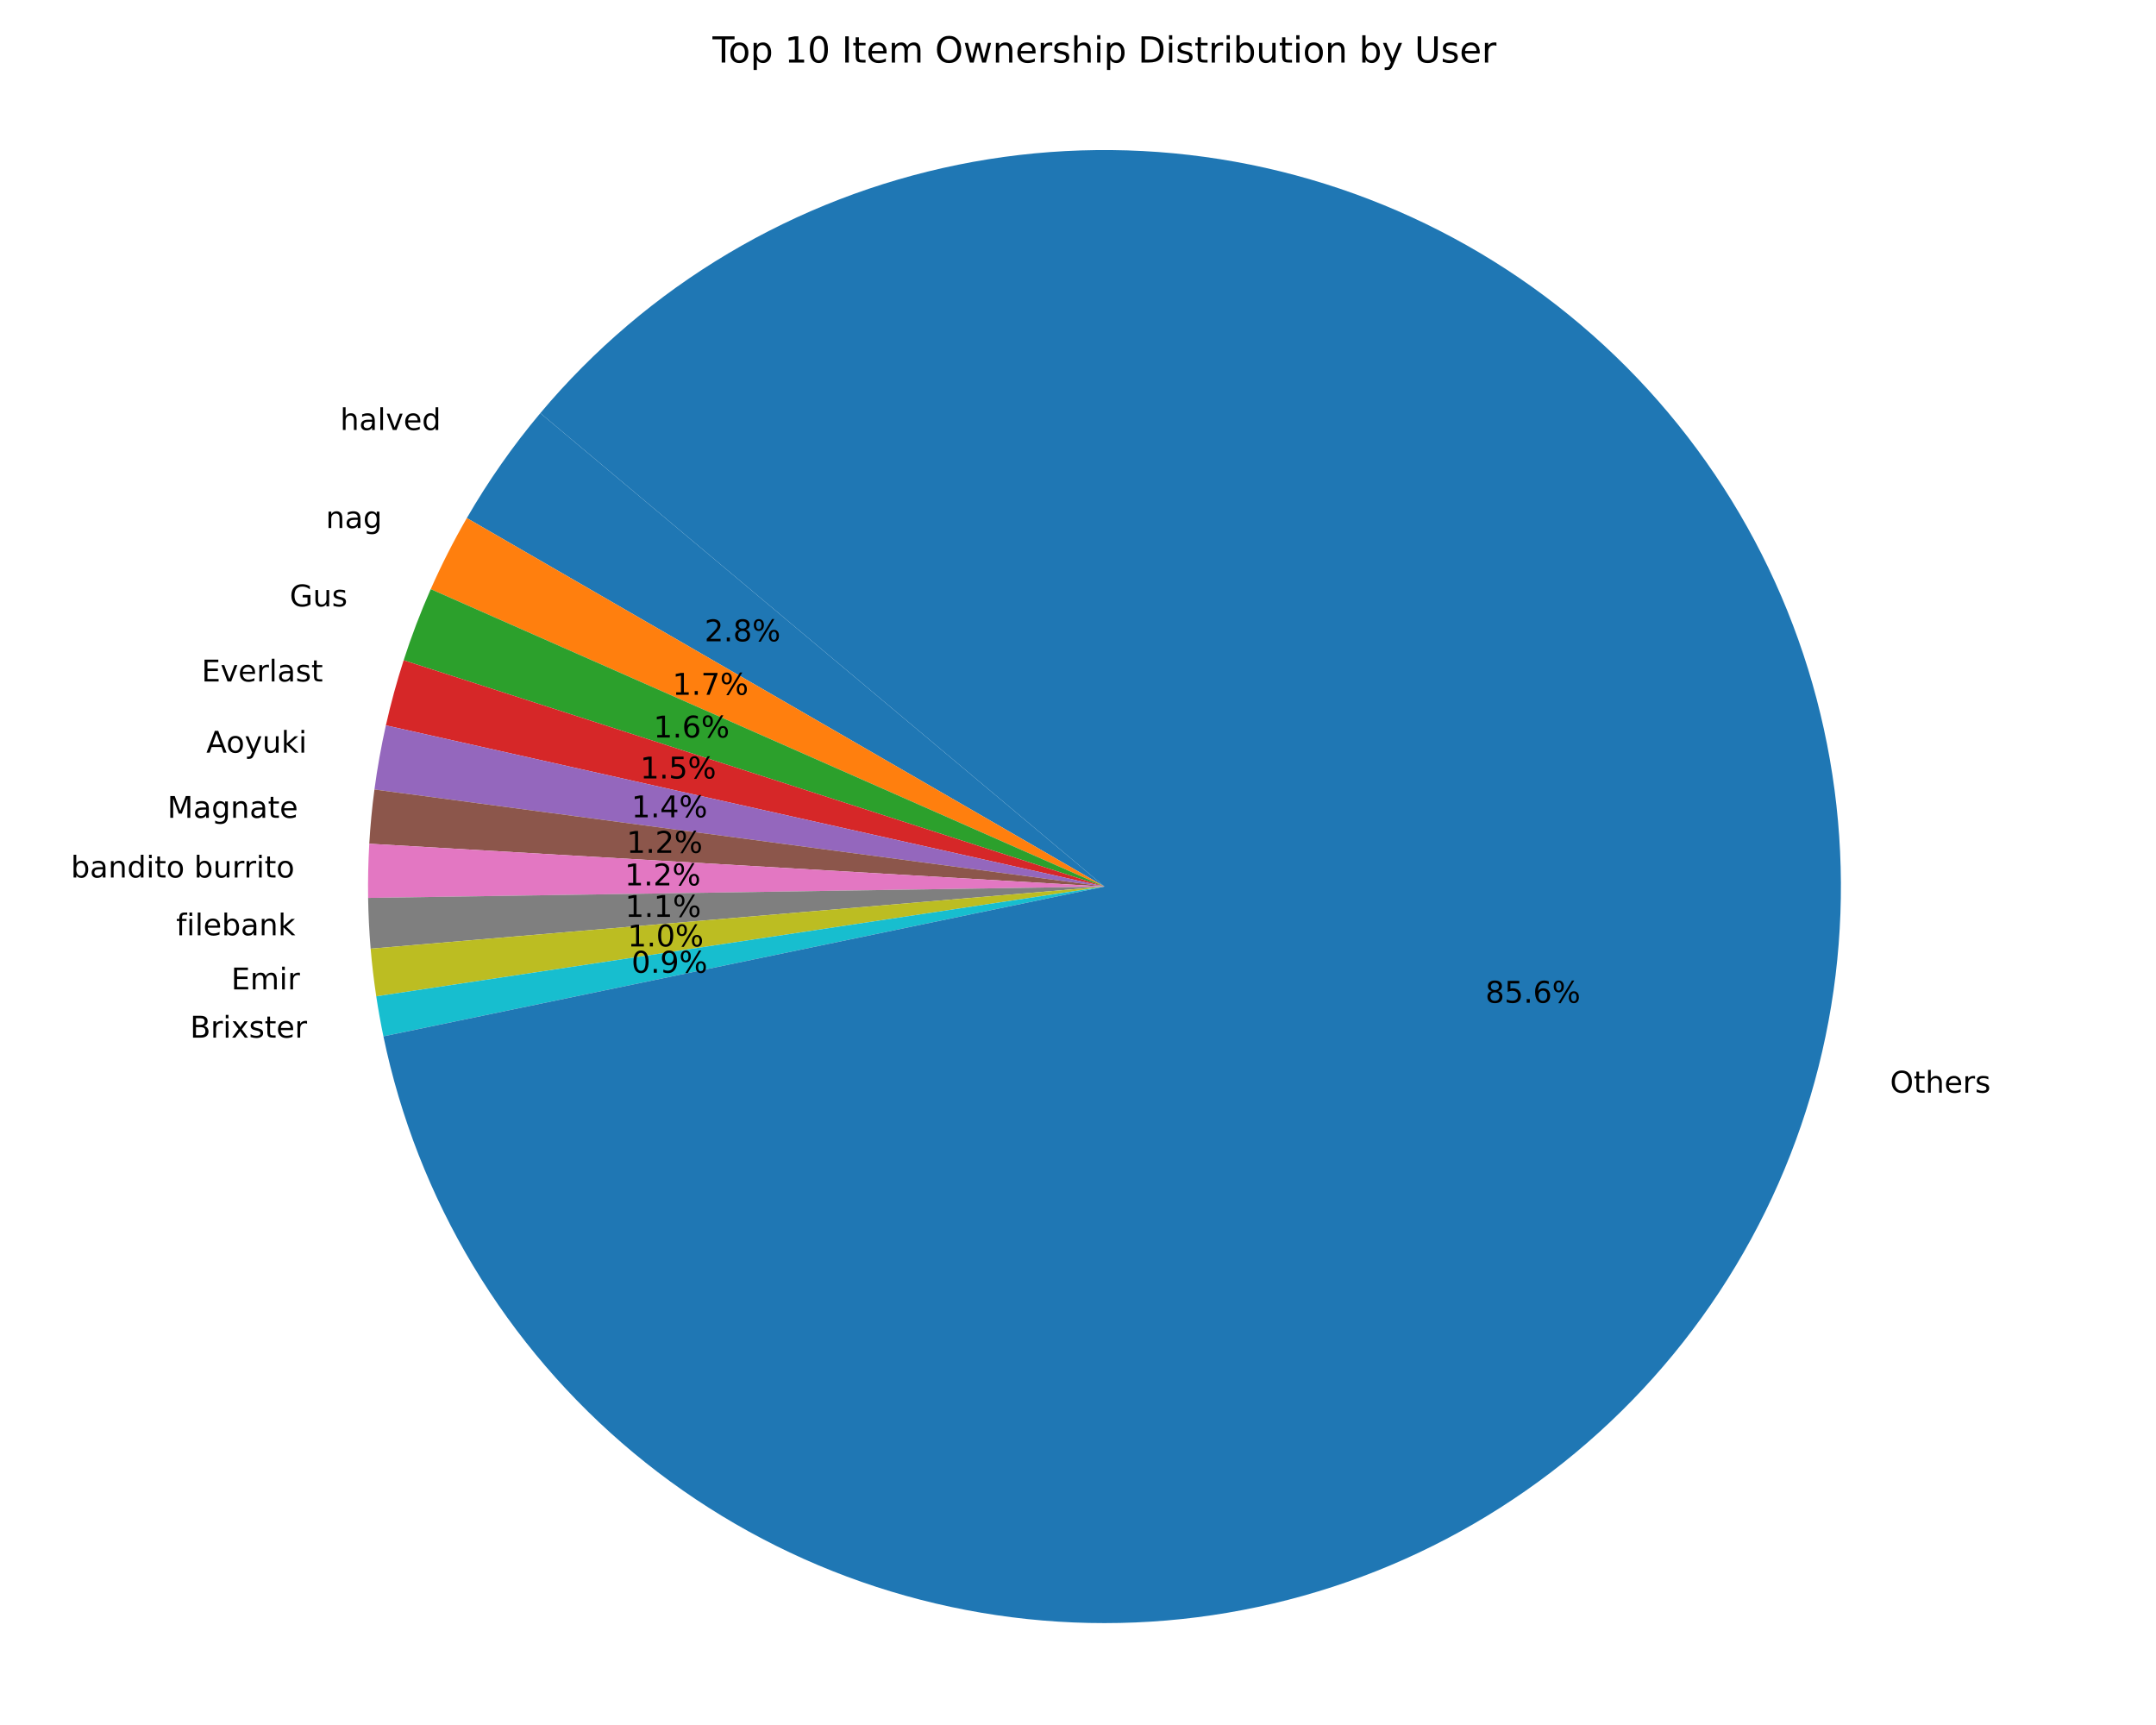
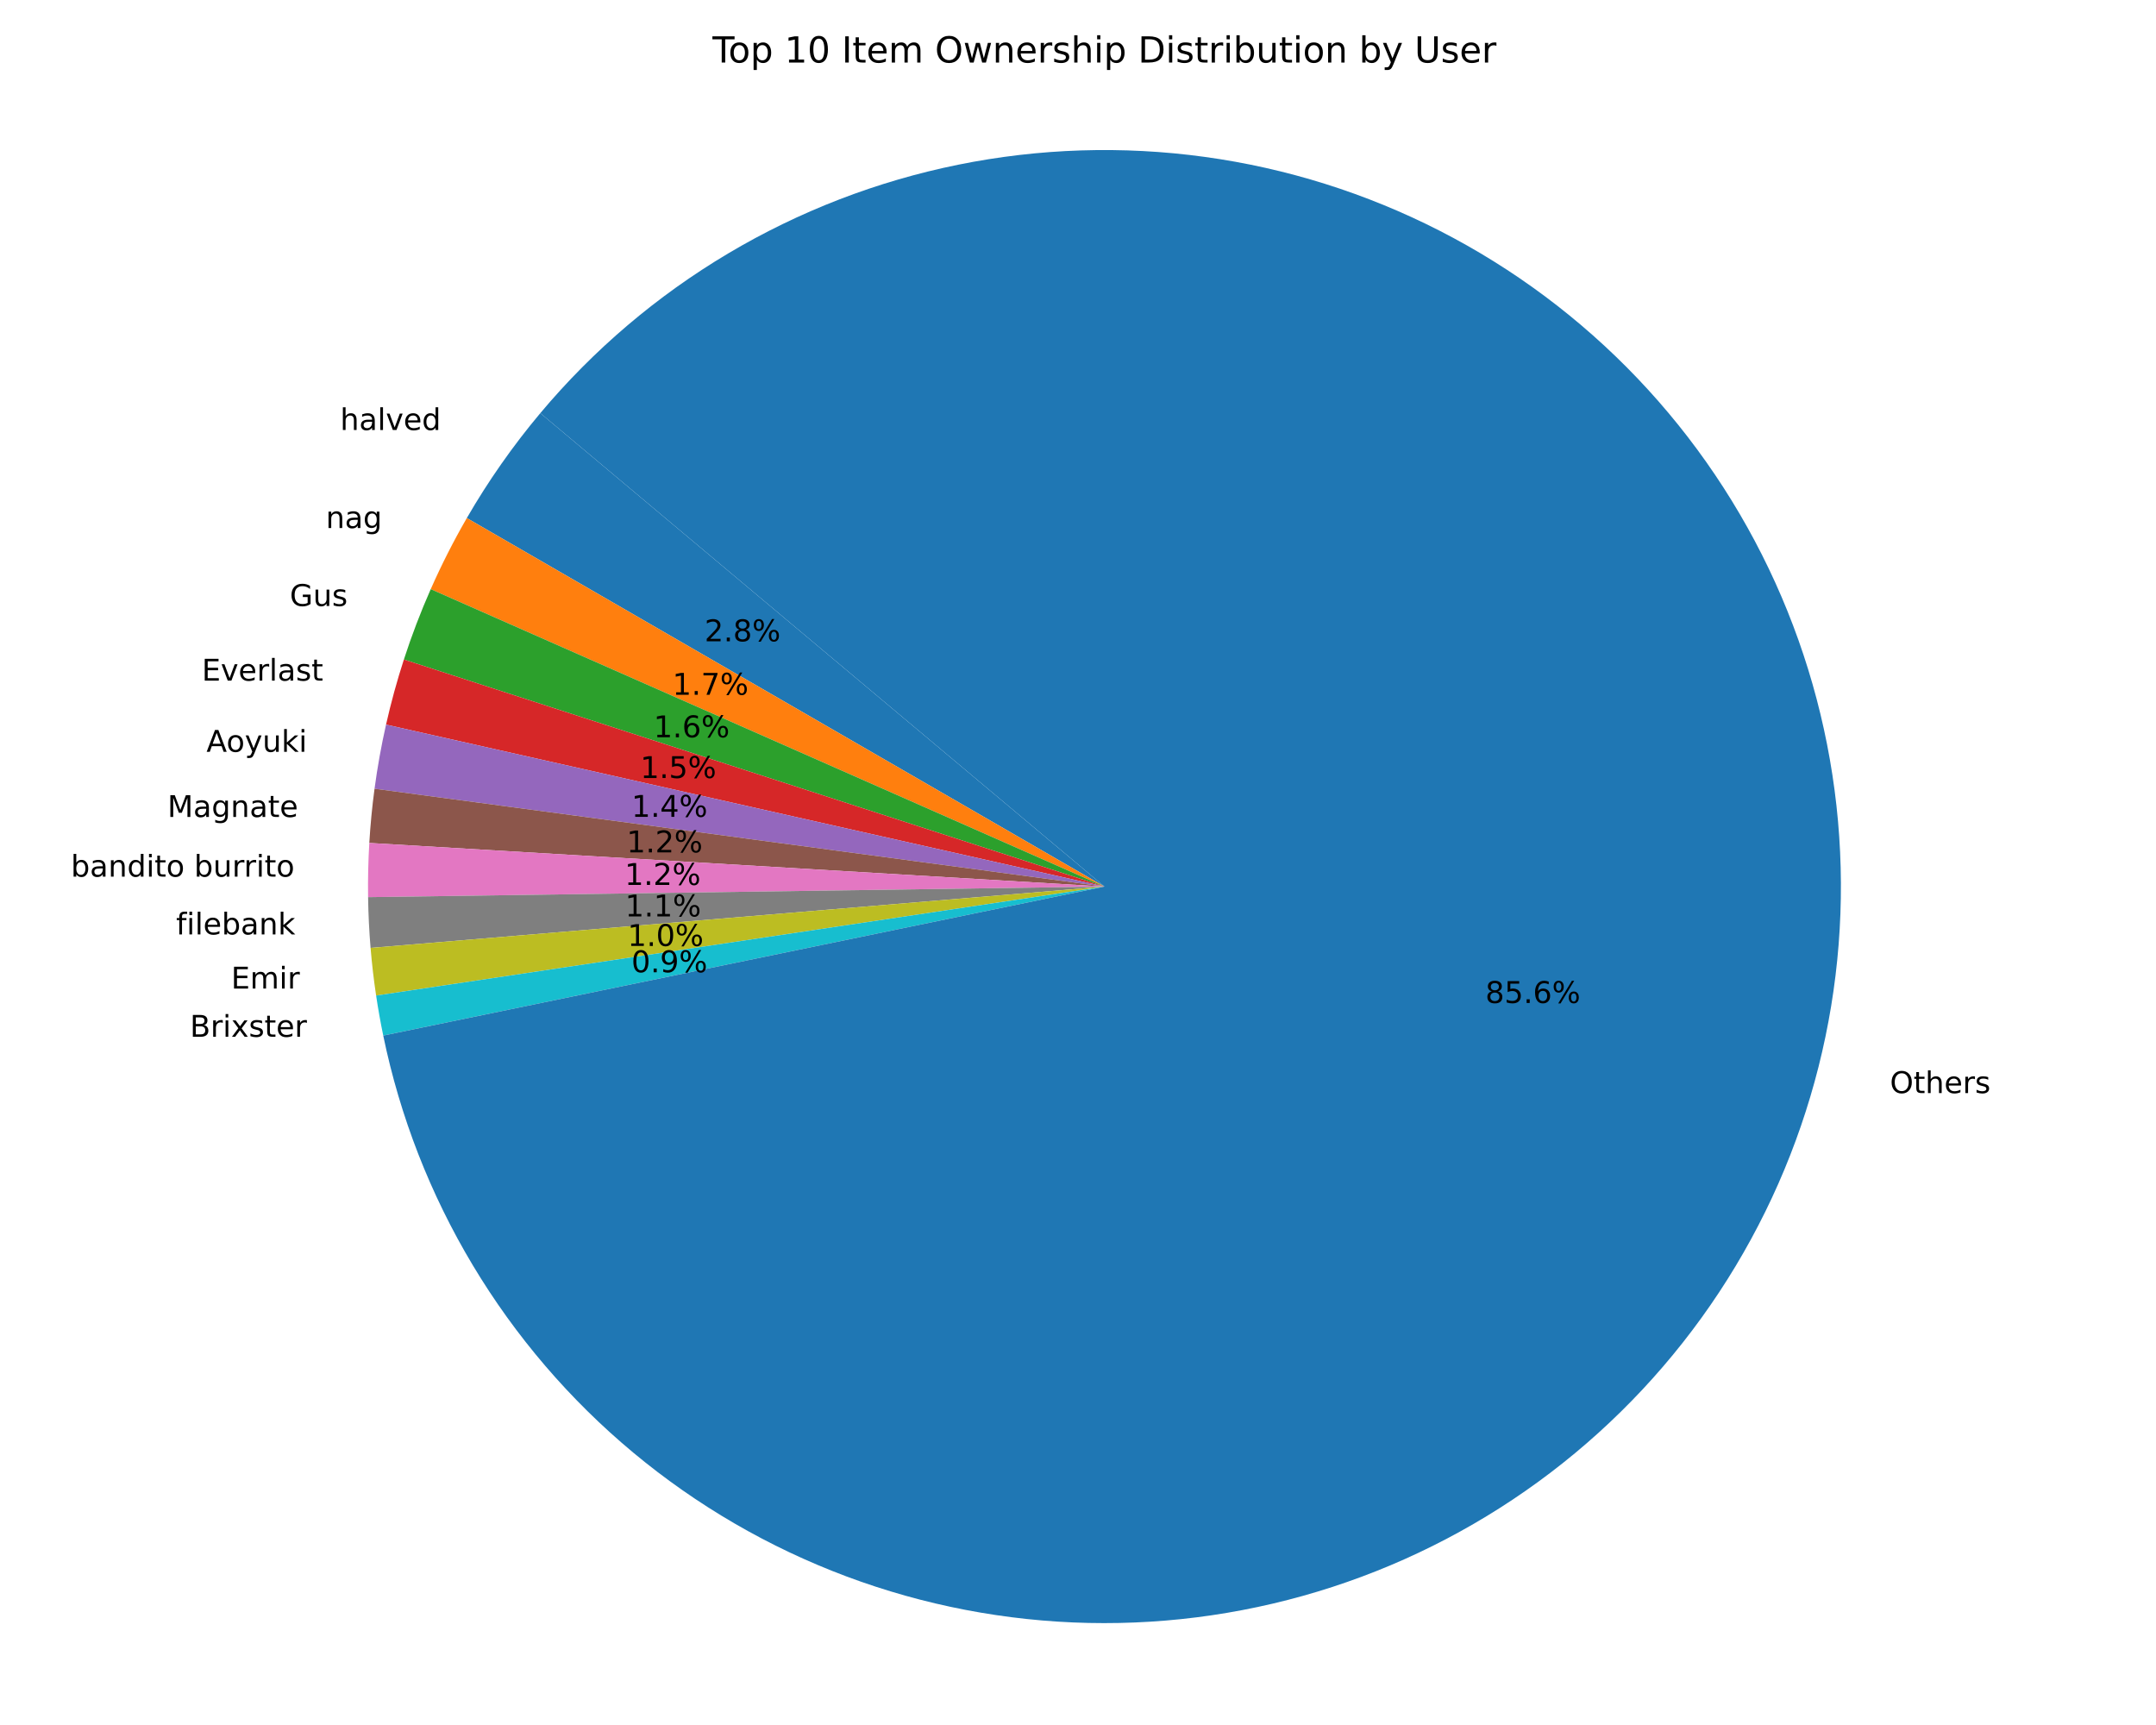
<svg xmlns="http://www.w3.org/2000/svg" xmlns:xlink="http://www.w3.org/1999/xlink" width="720pt" height="576pt" viewBox="0 0 720 576" version="1.1">
  <defs>
    <style type="text/css">*{stroke-linejoin: round; stroke-linecap: butt}</style>
  </defs>
  <g id="figure_1">
    <g id="patch_1">
      <path d="M 0 576  L 720 576  L 720 0  L 0 0  z " style="fill: #ffffff" />
    </g>
    <g id="axes_1">
      <g id="patch_2">
-         <path d="M 180.44 137.954  C 175.851 143.423 171.503 149.089 167.407 154.936  C 163.311 160.783 159.472 166.806 155.9 172.987  L 368.84 296.04  z " style="fill: #1f77b4" />
+         <path d="M 180.436 137.953  C 175.847 143.422 171.499 149.088 167.403 154.935  C 163.307 160.782 159.467 166.805 155.895 172.986  L 368.837 296.04  z " style="fill: #1f77b4" />
      </g>
      <g id="patch_3">
-         <path d="M 155.9 172.987  C 153.678 176.831 151.561 180.735 149.551 184.693  C 147.541 188.652 145.639 192.664 143.846 196.726  L 368.84 296.04  z " style="fill: #ff7f0e" />
+         <path d="M 155.895 172.986  C 153.674 176.83 151.557 180.734 149.547 184.693  C 147.537 188.651 145.635 192.664 143.842 196.725  L 368.837 296.04  z " style="fill: #ff7f0e" />
      </g>
      <g id="patch_4">
-         <path d="M 143.846 196.726  C 142.135 200.602 140.525 204.521 139.016 208.48  C 137.508 212.439 136.102 216.436 134.801 220.468  L 368.84 296.04  z " style="fill: #2ca02c" />
+         <path d="M 143.842 196.725  C 142.148 200.561 140.554 204.44 139.059 208.357  C 137.564 212.275 136.169 216.23 134.877 220.219  L 368.837 296.04  z " style="fill: #2ca02c" />
      </g>
      <g id="patch_5">
-         <path d="M 134.801 220.468  C 133.646 224.044 132.573 227.646 131.584 231.271  C 130.594 234.896 129.688 238.543 128.865 242.21  L 368.84 296.04  z " style="fill: #d62728" />
+         <path d="M 134.877 220.219  C 133.718 223.794 132.642 227.394 131.648 231.018  C 130.655 234.642 129.744 238.289 128.918 241.955  L 368.837 296.04  z " style="fill: #d62728" />
      </g>
      <g id="patch_6">
-         <path d="M 128.865 242.21  C 128.071 245.749 127.356 249.305 126.719 252.876  C 126.083 256.447 125.525 260.031 125.047 263.627  L 368.84 296.04  z " style="fill: #9467bd" />
+         <path d="M 128.918 241.955  C 128.12 245.493 127.401 249.049 126.761 252.619  C 126.12 256.189 125.559 259.773 125.077 263.368  L 368.837 296.04  z " style="fill: #9467bd" />
      </g>
      <g id="patch_7">
-         <path d="M 125.047 263.627  C 124.647 266.633 124.303 269.646 124.015 272.664  C 123.727 275.683 123.495 278.706 123.318 281.734  L 368.84 296.04  z " style="fill: #8c564b" />
+         <path d="M 125.077 263.368  C 124.674 266.373 124.327 269.386 124.036 272.404  C 123.744 275.422 123.509 278.446 123.329 281.473  L 368.837 296.04  z " style="fill: #8c564b" />
      </g>
      <g id="patch_8">
-         <path d="M 123.318 281.734  C 123.143 284.746 123.023 287.762 122.958 290.779  C 122.894 293.796 122.885 296.814 122.931 299.831  L 368.84 296.04  z " style="fill: #e377c2" />
+         <path d="M 123.329 281.473  C 123.15 284.485 123.027 287.501 122.959 290.518  C 122.892 293.535 122.879 296.553 122.923 299.57  L 368.837 296.04  z " style="fill: #e377c2" />
      </g>
      <g id="patch_9">
-         <path d="M 122.931 299.831  C 122.975 302.66 123.067 305.488 123.208 308.313  C 123.349 311.139 123.539 313.962 123.778 316.781  L 368.84 296.04  z " style="fill: #7f7f7f" />
+         <path d="M 122.923 299.57  C 122.963 302.399 123.053 305.227 123.191 308.053  C 123.329 310.878 123.516 313.702 123.752 316.521  L 368.837 296.04  z " style="fill: #7f7f7f" />
      </g>
      <g id="patch_10">
-         <path d="M 123.778 316.781  C 124.003 319.441 124.272 322.097 124.583 324.748  C 124.895 327.4 125.249 330.046 125.647 332.685  L 368.84 296.04  z " style="fill: #bcbd22" />
+         <path d="M 123.752 316.521  C 123.974 319.181 124.24 321.838 124.548 324.489  C 124.857 327.141 125.209 329.787 125.604 332.427  L 368.837 296.04  z " style="fill: #bcbd22" />
      </g>
      <g id="patch_11">
-         <path d="M 125.647 332.685  C 125.984 334.923 126.353 337.157 126.752 339.385  C 127.15 341.612 127.58 343.835 128.04 346.051  L 368.84 296.04  z " style="fill: #17becf" />
+         <path d="M 125.604 332.427  C 125.939 334.666 126.305 336.9 126.701 339.128  C 127.098 341.356 127.525 343.579 127.983 345.795  L 368.837 296.04  z " style="fill: #17becf" />
      </g>
      <g id="patch_12">
-         <path d="M 128.04 346.051  C 133.659 373.105 143.797 399.02 158.029 422.705  C 172.26 446.39 190.381 467.509 211.631 485.172  C 232.88 502.834 256.955 516.79 282.842 526.452  C 308.73 536.114 336.061 541.345 363.687 541.924  C 391.313 542.503 418.839 538.422 445.109 529.853  C 471.378 521.284 496.017 508.348 517.988 491.591  C 539.958 474.834 558.949 454.493 574.159 431.425  C 589.37 408.357 600.585 382.889 607.333 356.094  C 614.08 329.299 616.263 301.557 613.791 274.036  C 611.319 246.515 604.226 219.607 592.812 194.443  C 581.397 169.279 565.823 146.218 546.744 126.23  C 527.666 106.242 505.354 89.611 480.749 77.038  C 456.143 64.465 429.594 56.128 402.218 52.378  C 374.842 48.628 347.028 49.518 319.948 55.011  C 292.868 60.504 266.906 70.522 243.155 84.643  C 219.404 98.764 198.202 116.787 180.44 137.954  L 368.84 296.04  z " style="fill: #1f77b4" />
+         <path d="M 127.983 345.795  C 133.574 372.861 143.688 398.792 157.898 422.496  C 172.109 446.201 190.214 467.341 211.451 485.027  C 232.689 502.713 256.756 516.694 282.641 526.38  C 308.525 536.066 335.858 541.321 363.489 541.922  C 391.12 542.523 418.655 538.462 444.936 529.91  C 471.217 521.358 495.87 508.438 517.856 491.692  C 539.843 474.946 558.85 454.613 574.078 431.549  C 589.305 408.485 600.537 383.019 607.3 356.221  C 614.063 329.424 616.261 301.677 613.801 274.15  C 611.341 246.622 604.258 219.705 592.851 194.531  C 581.444 169.358 565.875 146.286 546.799 126.288  C 527.723 106.289 505.412 89.649 480.805 77.066  C 456.198 64.484 429.645 56.139 402.264 52.382  C 374.883 48.626 347.064 49.512 319.977 55.003  C 292.891 60.493 266.922 70.51 243.165 84.633  C 219.409 98.755 198.201 116.781 180.436 137.953  L 368.837 296.04  z " style="fill: #1f77b4" />
      </g>
      <g id="matplotlib.axis_1" />
      <g id="matplotlib.axis_2" />
      <g id="text_1">
-         <g transform="translate(113.5995 143.5853) scale(0.1 -0.1)">
+         <g transform="translate(113.5953 143.5841) scale(0.1 -0.1)">
          <defs>
            <path id="DejaVuSans-68" d="M 3513 2113  L 3513 0  L 2938 0  L 2938 2094  Q 2938 2591 2744 2837  Q 2550 3084 2163 3084  Q 1697 3084 1428 2787  Q 1159 2491 1159 1978  L 1159 0  L 581 0  L 581 4863  L 1159 4863  L 1159 2956  Q 1366 3272 1645 3428  Q 1925 3584 2291 3584  Q 2894 3584 3203 3211  Q 3513 2838 3513 2113  z " transform="scale(0.015625)" />
            <path id="DejaVuSans-61" d="M 2194 1759  Q 1497 1759 1228 1600  Q 959 1441 959 1056  Q 959 750 1161 570  Q 1363 391 1709 391  Q 2188 391 2477 730  Q 2766 1069 2766 1631  L 2766 1759  L 2194 1759  z M 3341 1997  L 3341 0  L 2766 0  L 2766 531  Q 2569 213 2275 61  Q 1981 -91 1556 -91  Q 1019 -91 701 211  Q 384 513 384 1019  Q 384 1609 779 1909  Q 1175 2209 1959 2209  L 2766 2209  L 2766 2266  Q 2766 2663 2505 2880  Q 2244 3097 1772 3097  Q 1472 3097 1187 3025  Q 903 2953 641 2809  L 641 3341  Q 956 3463 1253 3523  Q 1550 3584 1831 3584  Q 2591 3584 2966 3190  Q 3341 2797 3341 1997  z " transform="scale(0.015625)" />
            <path id="DejaVuSans-6c" d="M 603 4863  L 1178 4863  L 1178 0  L 603 0  L 603 4863  z " transform="scale(0.015625)" />
            <path id="DejaVuSans-76" d="M 191 3500  L 800 3500  L 1894 563  L 2988 3500  L 3597 3500  L 2284 0  L 1503 0  L 191 3500  z " transform="scale(0.015625)" />
            <path id="DejaVuSans-65" d="M 3597 1894  L 3597 1613  L 953 1613  Q 991 1019 1311 708  Q 1631 397 2203 397  Q 2534 397 2845 478  Q 3156 559 3463 722  L 3463 178  Q 3153 47 2828 -22  Q 2503 -91 2169 -91  Q 1331 -91 842 396  Q 353 884 353 1716  Q 353 2575 817 3079  Q 1281 3584 2069 3584  Q 2775 3584 3186 3129  Q 3597 2675 3597 1894  z M 3022 2063  Q 3016 2534 2758 2815  Q 2500 3097 2075 3097  Q 1594 3097 1305 2825  Q 1016 2553 972 2059  L 3022 2063  z " transform="scale(0.015625)" />
            <path id="DejaVuSans-64" d="M 2906 2969  L 2906 4863  L 3481 4863  L 3481 0  L 2906 0  L 2906 525  Q 2725 213 2448 61  Q 2172 -91 1784 -91  Q 1150 -91 751 415  Q 353 922 353 1747  Q 353 2572 751 3078  Q 1150 3584 1784 3584  Q 2172 3584 2448 3432  Q 2725 3281 2906 2969  z M 947 1747  Q 947 1113 1208 752  Q 1469 391 1925 391  Q 2381 391 2643 752  Q 2906 1113 2906 1747  Q 2906 2381 2643 2742  Q 2381 3103 1925 3103  Q 1469 3103 1208 2742  Q 947 2381 947 1747  z " transform="scale(0.015625)" />
          </defs>
          <use xlink:href="#DejaVuSans-68" />
          <use xlink:href="#DejaVuSans-61" transform="translate(63.37891 0)" />
          <use xlink:href="#DejaVuSans-6c" transform="translate(124.6582 0)" />
          <use xlink:href="#DejaVuSans-76" transform="translate(152.4414 0)" />
          <use xlink:href="#DejaVuSans-65" transform="translate(211.6211 0)" />
          <use xlink:href="#DejaVuSans-64" transform="translate(273.1445 0)" />
        </g>
      </g>
      <g id="text_2">
-         <g transform="translate(235.2776 214.1371) scale(0.1 -0.1)">
+         <g transform="translate(235.2741 214.1365) scale(0.1 -0.1)">
          <defs>
            <path id="DejaVuSans-32" d="M 1228 531  L 3431 531  L 3431 0  L 469 0  L 469 531  Q 828 903 1448 1529  Q 2069 2156 2228 2338  Q 2531 2678 2651 2914  Q 2772 3150 2772 3378  Q 2772 3750 2511 3984  Q 2250 4219 1831 4219  Q 1534 4219 1204 4116  Q 875 4013 500 3803  L 500 4441  Q 881 4594 1212 4672  Q 1544 4750 1819 4750  Q 2544 4750 2975 4387  Q 3406 4025 3406 3419  Q 3406 3131 3298 2873  Q 3191 2616 2906 2266  Q 2828 2175 2409 1742  Q 1991 1309 1228 531  z " transform="scale(0.015625)" />
            <path id="DejaVuSans-2e" d="M 684 794  L 1344 794  L 1344 0  L 684 0  L 684 794  z " transform="scale(0.015625)" />
            <path id="DejaVuSans-38" d="M 2034 2216  Q 1584 2216 1326 1975  Q 1069 1734 1069 1313  Q 1069 891 1326 650  Q 1584 409 2034 409  Q 2484 409 2743 651  Q 3003 894 3003 1313  Q 3003 1734 2745 1975  Q 2488 2216 2034 2216  z M 1403 2484  Q 997 2584 770 2862  Q 544 3141 544 3541  Q 544 4100 942 4425  Q 1341 4750 2034 4750  Q 2731 4750 3128 4425  Q 3525 4100 3525 3541  Q 3525 3141 3298 2862  Q 3072 2584 2669 2484  Q 3125 2378 3379 2068  Q 3634 1759 3634 1313  Q 3634 634 3220 271  Q 2806 -91 2034 -91  Q 1263 -91 848 271  Q 434 634 434 1313  Q 434 1759 690 2068  Q 947 2378 1403 2484  z M 1172 3481  Q 1172 3119 1398 2916  Q 1625 2713 2034 2713  Q 2441 2713 2670 2916  Q 2900 3119 2900 3481  Q 2900 3844 2670 4047  Q 2441 4250 2034 4250  Q 1625 4250 1398 4047  Q 1172 3844 1172 3481  z " transform="scale(0.015625)" />
            <path id="DejaVuSans-25" d="M 4653 2053  Q 4381 2053 4226 1822  Q 4072 1591 4072 1178  Q 4072 772 4226 539  Q 4381 306 4653 306  Q 4919 306 5073 539  Q 5228 772 5228 1178  Q 5228 1588 5073 1820  Q 4919 2053 4653 2053  z M 4653 2450  Q 5147 2450 5437 2106  Q 5728 1763 5728 1178  Q 5728 594 5436 251  Q 5144 -91 4653 -91  Q 4153 -91 3862 251  Q 3572 594 3572 1178  Q 3572 1766 3864 2108  Q 4156 2450 4653 2450  z M 1428 4353  Q 1159 4353 1004 4120  Q 850 3888 850 3481  Q 850 3069 1003 2837  Q 1156 2606 1428 2606  Q 1700 2606 1854 2837  Q 2009 3069 2009 3481  Q 2009 3884 1853 4118  Q 1697 4353 1428 4353  z M 4250 4750  L 4750 4750  L 1831 -91  L 1331 -91  L 4250 4750  z M 1428 4750  Q 1922 4750 2215 4408  Q 2509 4066 2509 3481  Q 2509 2891 2217 2550  Q 1925 2209 1428 2209  Q 931 2209 642 2551  Q 353 2894 353 3481  Q 353 4063 643 4406  Q 934 4750 1428 4750  z " transform="scale(0.015625)" />
          </defs>
          <use xlink:href="#DejaVuSans-32" />
          <use xlink:href="#DejaVuSans-2e" transform="translate(63.62305 0)" />
          <use xlink:href="#DejaVuSans-38" transform="translate(95.41016 0)" />
          <use xlink:href="#DejaVuSans-25" transform="translate(159.0332 0)" />
        </g>
      </g>
      <g id="text_3">
-         <g transform="translate(108.8084 176.3182) scale(0.1 -0.1)">
+         <g transform="translate(108.804 176.3173) scale(0.1 -0.1)">
          <defs>
            <path id="DejaVuSans-6e" d="M 3513 2113  L 3513 0  L 2938 0  L 2938 2094  Q 2938 2591 2744 2837  Q 2550 3084 2163 3084  Q 1697 3084 1428 2787  Q 1159 2491 1159 1978  L 1159 0  L 581 0  L 581 3500  L 1159 3500  L 1159 2956  Q 1366 3272 1645 3428  Q 1925 3584 2291 3584  Q 2894 3584 3203 3211  Q 3513 2838 3513 2113  z " transform="scale(0.015625)" />
            <path id="DejaVuSans-67" d="M 2906 1791  Q 2906 2416 2648 2759  Q 2391 3103 1925 3103  Q 1463 3103 1205 2759  Q 947 2416 947 1791  Q 947 1169 1205 825  Q 1463 481 1925 481  Q 2391 481 2648 825  Q 2906 1169 2906 1791  z M 3481 434  Q 3481 -459 3084 -895  Q 2688 -1331 1869 -1331  Q 1566 -1331 1297 -1286  Q 1028 -1241 775 -1147  L 775 -588  Q 1028 -725 1275 -790  Q 1522 -856 1778 -856  Q 2344 -856 2625 -561  Q 2906 -266 2906 331  L 2906 616  Q 2728 306 2450 153  Q 2172 0 1784 0  Q 1141 0 747 490  Q 353 981 353 1791  Q 353 2603 747 3093  Q 1141 3584 1784 3584  Q 2172 3584 2450 3431  Q 2728 3278 2906 2969  L 2906 3500  L 3481 3500  L 3481 434  z " transform="scale(0.015625)" />
          </defs>
          <use xlink:href="#DejaVuSans-6e" />
          <use xlink:href="#DejaVuSans-61" transform="translate(63.37891 0)" />
          <use xlink:href="#DejaVuSans-67" transform="translate(124.6582 0)" />
        </g>
      </g>
      <g id="text_4">
-         <g transform="translate(224.5643 231.9914) scale(0.1 -0.1)">
+         <g transform="translate(224.5607 231.9909) scale(0.1 -0.1)">
          <defs>
            <path id="DejaVuSans-31" d="M 794 531  L 1825 531  L 1825 4091  L 703 3866  L 703 4441  L 1819 4666  L 2450 4666  L 2450 531  L 3481 531  L 3481 0  L 794 0  L 794 531  z " transform="scale(0.015625)" />
            <path id="DejaVuSans-37" d="M 525 4666  L 3525 4666  L 3525 4397  L 1831 0  L 1172 0  L 2766 4134  L 525 4134  L 525 4666  z " transform="scale(0.015625)" />
          </defs>
          <use xlink:href="#DejaVuSans-31" />
          <use xlink:href="#DejaVuSans-2e" transform="translate(63.62305 0)" />
          <use xlink:href="#DejaVuSans-37" transform="translate(95.41016 0)" />
          <use xlink:href="#DejaVuSans-25" transform="translate(159.0332 0)" />
        </g>
      </g>
      <g id="text_5">
-         <g transform="translate(96.73884 202.4835) scale(0.1 -0.1)">
+         <g transform="translate(96.78552 202.3486) scale(0.1 -0.1)">
          <defs>
            <path id="DejaVuSans-47" d="M 3809 666  L 3809 1919  L 2778 1919  L 2778 2438  L 4434 2438  L 4434 434  Q 4069 175 3628 42  Q 3188 -91 2688 -91  Q 1594 -91 976 548  Q 359 1188 359 2328  Q 359 3472 976 4111  Q 1594 4750 2688 4750  Q 3144 4750 3555 4637  Q 3966 4525 4313 4306  L 4313 3634  Q 3963 3931 3569 4081  Q 3175 4231 2741 4231  Q 1884 4231 1454 3753  Q 1025 3275 1025 2328  Q 1025 1384 1454 906  Q 1884 428 2741 428  Q 3075 428 3337 486  Q 3600 544 3809 666  z " transform="scale(0.015625)" />
            <path id="DejaVuSans-75" d="M 544 1381  L 544 3500  L 1119 3500  L 1119 1403  Q 1119 906 1312 657  Q 1506 409 1894 409  Q 2359 409 2629 706  Q 2900 1003 2900 1516  L 2900 3500  L 3475 3500  L 3475 0  L 2900 0  L 2900 538  Q 2691 219 2414 64  Q 2138 -91 1772 -91  Q 1169 -91 856 284  Q 544 659 544 1381  z M 1991 3584  L 1991 3584  z " transform="scale(0.015625)" />
            <path id="DejaVuSans-73" d="M 2834 3397  L 2834 2853  Q 2591 2978 2328 3040  Q 2066 3103 1784 3103  Q 1356 3103 1142 2972  Q 928 2841 928 2578  Q 928 2378 1081 2264  Q 1234 2150 1697 2047  L 1894 2003  Q 2506 1872 2764 1633  Q 3022 1394 3022 966  Q 3022 478 2636 193  Q 2250 -91 1575 -91  Q 1294 -91 989 -36  Q 684 19 347 128  L 347 722  Q 666 556 975 473  Q 1284 391 1588 391  Q 1994 391 2212 530  Q 2431 669 2431 922  Q 2431 1156 2273 1281  Q 2116 1406 1581 1522  L 1381 1569  Q 847 1681 609 1914  Q 372 2147 372 2553  Q 372 3047 722 3315  Q 1072 3584 1716 3584  Q 2034 3584 2315 3537  Q 2597 3491 2834 3397  z " transform="scale(0.015625)" />
          </defs>
          <use xlink:href="#DejaVuSans-47" />
          <use xlink:href="#DejaVuSans-75" transform="translate(77.49023 0)" />
          <use xlink:href="#DejaVuSans-73" transform="translate(140.8691 0)" />
        </g>
      </g>
      <g id="text_6">
-         <g transform="translate(218.2434 246.2634) scale(0.1 -0.1)">
+         <g transform="translate(218.2677 246.1898) scale(0.1 -0.1)">
          <defs>
            <path id="DejaVuSans-36" d="M 2113 2584  Q 1688 2584 1439 2293  Q 1191 2003 1191 1497  Q 1191 994 1439 701  Q 1688 409 2113 409  Q 2538 409 2786 701  Q 3034 994 3034 1497  Q 3034 2003 2786 2293  Q 2538 2584 2113 2584  z M 3366 4563  L 3366 3988  Q 3128 4100 2886 4159  Q 2644 4219 2406 4219  Q 1781 4219 1451 3797  Q 1122 3375 1075 2522  Q 1259 2794 1537 2939  Q 1816 3084 2150 3084  Q 2853 3084 3261 2657  Q 3669 2231 3669 1497  Q 3669 778 3244 343  Q 2819 -91 2113 -91  Q 1303 -91 875 529  Q 447 1150 447 2328  Q 447 3434 972 4092  Q 1497 4750 2381 4750  Q 2619 4750 2861 4703  Q 3103 4656 3366 4563  z " transform="scale(0.015625)" />
          </defs>
          <use xlink:href="#DejaVuSans-31" />
          <use xlink:href="#DejaVuSans-2e" transform="translate(63.62305 0)" />
          <use xlink:href="#DejaVuSans-36" transform="translate(95.41016 0)" />
          <use xlink:href="#DejaVuSans-25" transform="translate(159.0332 0)" />
        </g>
      </g>
      <g id="text_7">
-         <g transform="translate(67.32061 227.5533) scale(0.1 -0.1)">
+         <g transform="translate(67.39185 227.2757) scale(0.1 -0.1)">
          <defs>
            <path id="DejaVuSans-45" d="M 628 4666  L 3578 4666  L 3578 4134  L 1259 4134  L 1259 2753  L 3481 2753  L 3481 2222  L 1259 2222  L 1259 531  L 3634 531  L 3634 0  L 628 0  L 628 4666  z " transform="scale(0.015625)" />
            <path id="DejaVuSans-72" d="M 2631 2963  Q 2534 3019 2420 3045  Q 2306 3072 2169 3072  Q 1681 3072 1420 2755  Q 1159 2438 1159 1844  L 1159 0  L 581 0  L 581 3500  L 1159 3500  L 1159 2956  Q 1341 3275 1631 3429  Q 1922 3584 2338 3584  Q 2397 3584 2469 3576  Q 2541 3569 2628 3553  L 2631 2963  z " transform="scale(0.015625)" />
            <path id="DejaVuSans-74" d="M 1172 4494  L 1172 3500  L 2356 3500  L 2356 3053  L 1172 3053  L 1172 1153  Q 1172 725 1289 603  Q 1406 481 1766 481  L 2356 481  L 2356 0  L 1766 0  Q 1100 0 847 248  Q 594 497 594 1153  L 594 3053  L 172 3053  L 172 3500  L 594 3500  L 594 4494  L 1172 4494  z " transform="scale(0.015625)" />
          </defs>
          <use xlink:href="#DejaVuSans-45" />
          <use xlink:href="#DejaVuSans-76" transform="translate(63.18359 0)" />
          <use xlink:href="#DejaVuSans-65" transform="translate(122.3633 0)" />
          <use xlink:href="#DejaVuSans-72" transform="translate(183.8867 0)" />
          <use xlink:href="#DejaVuSans-6c" transform="translate(225 0)" />
          <use xlink:href="#DejaVuSans-61" transform="translate(252.7832 0)" />
          <use xlink:href="#DejaVuSans-73" transform="translate(314.0625 0)" />
          <use xlink:href="#DejaVuSans-74" transform="translate(366.1621 0)" />
        </g>
      </g>
      <g id="text_8">
-         <g transform="translate(213.7837 259.9379) scale(0.1 -0.1)">
+         <g transform="translate(213.8214 259.7864) scale(0.1 -0.1)">
          <defs>
            <path id="DejaVuSans-35" d="M 691 4666  L 3169 4666  L 3169 4134  L 1269 4134  L 1269 2991  Q 1406 3038 1543 3061  Q 1681 3084 1819 3084  Q 2600 3084 3056 2656  Q 3513 2228 3513 1497  Q 3513 744 3044 326  Q 2575 -91 1722 -91  Q 1428 -91 1123 -41  Q 819 9 494 109  L 494 744  Q 775 591 1075 516  Q 1375 441 1709 441  Q 2250 441 2565 725  Q 2881 1009 2881 1497  Q 2881 1984 2565 2268  Q 2250 2553 1709 2553  Q 1456 2553 1204 2497  Q 953 2441 691 2322  L 691 4666  z " transform="scale(0.015625)" />
          </defs>
          <use xlink:href="#DejaVuSans-31" />
          <use xlink:href="#DejaVuSans-2e" transform="translate(63.62305 0)" />
          <use xlink:href="#DejaVuSans-35" transform="translate(95.41016 0)" />
          <use xlink:href="#DejaVuSans-25" transform="translate(159.0332 0)" />
        </g>
      </g>
      <g id="text_9">
-         <g transform="translate(68.89779 251.3192) scale(0.1 -0.1)">
+         <g transform="translate(68.94375 251.036) scale(0.1 -0.1)">
          <defs>
            <path id="DejaVuSans-41" d="M 2188 4044  L 1331 1722  L 3047 1722  L 2188 4044  z M 1831 4666  L 2547 4666  L 4325 0  L 3669 0  L 3244 1197  L 1141 1197  L 716 0  L 50 0  L 1831 4666  z " transform="scale(0.015625)" />
            <path id="DejaVuSans-6f" d="M 1959 3097  Q 1497 3097 1228 2736  Q 959 2375 959 1747  Q 959 1119 1226 758  Q 1494 397 1959 397  Q 2419 397 2687 759  Q 2956 1122 2956 1747  Q 2956 2369 2687 2733  Q 2419 3097 1959 3097  z M 1959 3584  Q 2709 3584 3137 3096  Q 3566 2609 3566 1747  Q 3566 888 3137 398  Q 2709 -91 1959 -91  Q 1206 -91 779 398  Q 353 888 353 1747  Q 353 2609 779 3096  Q 1206 3584 1959 3584  z " transform="scale(0.015625)" />
            <path id="DejaVuSans-79" d="M 2059 -325  Q 1816 -950 1584 -1140  Q 1353 -1331 966 -1331  L 506 -1331  L 506 -850  L 844 -850  Q 1081 -850 1212 -737  Q 1344 -625 1503 -206  L 1606 56  L 191 3500  L 800 3500  L 1894 763  L 2988 3500  L 3597 3500  L 2059 -325  z " transform="scale(0.015625)" />
            <path id="DejaVuSans-6b" d="M 581 4863  L 1159 4863  L 1159 1991  L 2875 3500  L 3609 3500  L 1753 1863  L 3688 0  L 2938 0  L 1159 1709  L 1159 0  L 581 0  L 581 4863  z " transform="scale(0.015625)" />
            <path id="DejaVuSans-69" d="M 603 3500  L 1178 3500  L 1178 0  L 603 0  L 603 3500  z M 603 4863  L 1178 4863  L 1178 4134  L 603 4134  L 603 4863  z " transform="scale(0.015625)" />
          </defs>
          <use xlink:href="#DejaVuSans-41" />
          <use xlink:href="#DejaVuSans-6f" transform="translate(66.6582 0)" />
          <use xlink:href="#DejaVuSans-79" transform="translate(127.8398 0)" />
          <use xlink:href="#DejaVuSans-75" transform="translate(187.0195 0)" />
          <use xlink:href="#DejaVuSans-6b" transform="translate(250.3984 0)" />
          <use xlink:href="#DejaVuSans-69" transform="translate(308.3086 0)" />
        </g>
      </g>
      <g id="text_10">
-         <g transform="translate(210.865 272.9011) scale(0.1 -0.1)">
+         <g transform="translate(210.8889 272.7466) scale(0.1 -0.1)">
          <defs>
            <path id="DejaVuSans-34" d="M 2419 4116  L 825 1625  L 2419 1625  L 2419 4116  z M 2253 4666  L 3047 4666  L 3047 1625  L 3713 1625  L 3713 1100  L 3047 1100  L 3047 0  L 2419 0  L 2419 1100  L 313 1100  L 313 1709  L 2253 4666  z " transform="scale(0.015625)" />
          </defs>
          <use xlink:href="#DejaVuSans-31" />
          <use xlink:href="#DejaVuSans-2e" transform="translate(63.62305 0)" />
          <use xlink:href="#DejaVuSans-34" transform="translate(95.41016 0)" />
          <use xlink:href="#DejaVuSans-25" transform="translate(159.0332 0)" />
        </g>
      </g>
      <g id="text_11">
-         <g transform="translate(55.88903 273.0861) scale(0.1 -0.1)">
+         <g transform="translate(55.91187 272.7999) scale(0.1 -0.1)">
          <defs>
            <path id="DejaVuSans-4d" d="M 628 4666  L 1569 4666  L 2759 1491  L 3956 4666  L 4897 4666  L 4897 0  L 4281 0  L 4281 4097  L 3078 897  L 2444 897  L 1241 4097  L 1241 0  L 628 0  L 628 4666  z " transform="scale(0.015625)" />
          </defs>
          <use xlink:href="#DejaVuSans-4d" />
          <use xlink:href="#DejaVuSans-61" transform="translate(86.2793 0)" />
          <use xlink:href="#DejaVuSans-67" transform="translate(147.5586 0)" />
          <use xlink:href="#DejaVuSans-6e" transform="translate(211.0352 0)" />
          <use xlink:href="#DejaVuSans-61" transform="translate(274.4141 0)" />
          <use xlink:href="#DejaVuSans-74" transform="translate(335.6934 0)" />
          <use xlink:href="#DejaVuSans-65" transform="translate(374.9023 0)" />
        </g>
      </g>
      <g id="text_12">
-         <g transform="translate(209.2426 284.7739) scale(0.1 -0.1)">
+         <g transform="translate(209.2539 284.6178) scale(0.1 -0.1)">
          <use xlink:href="#DejaVuSans-31" />
          <use xlink:href="#DejaVuSans-2e" transform="translate(63.62305 0)" />
          <use xlink:href="#DejaVuSans-32" transform="translate(95.41016 0)" />
          <use xlink:href="#DejaVuSans-25" transform="translate(159.0332 0)" />
        </g>
      </g>
      <g id="text_13">
-         <g transform="translate(23.66212 293.0121) scale(0.1 -0.1)">
+         <g transform="translate(23.66379 292.7248) scale(0.1 -0.1)">
          <defs>
            <path id="DejaVuSans-62" d="M 3116 1747  Q 3116 2381 2855 2742  Q 2594 3103 2138 3103  Q 1681 3103 1420 2742  Q 1159 2381 1159 1747  Q 1159 1113 1420 752  Q 1681 391 2138 391  Q 2594 391 2855 752  Q 3116 1113 3116 1747  z M 1159 2969  Q 1341 3281 1617 3432  Q 1894 3584 2278 3584  Q 2916 3584 3314 3078  Q 3713 2572 3713 1747  Q 3713 922 3314 415  Q 2916 -91 2278 -91  Q 1894 -91 1617 61  Q 1341 213 1159 525  L 1159 0  L 581 0  L 581 4863  L 1159 4863  L 1159 2969  z " transform="scale(0.015625)" />
            <path id="DejaVuSans-20" transform="scale(0.015625)" />
          </defs>
          <use xlink:href="#DejaVuSans-62" />
          <use xlink:href="#DejaVuSans-61" transform="translate(63.47656 0)" />
          <use xlink:href="#DejaVuSans-6e" transform="translate(124.7559 0)" />
          <use xlink:href="#DejaVuSans-64" transform="translate(188.1348 0)" />
          <use xlink:href="#DejaVuSans-69" transform="translate(251.6113 0)" />
          <use xlink:href="#DejaVuSans-74" transform="translate(279.3945 0)" />
          <use xlink:href="#DejaVuSans-6f" transform="translate(318.6035 0)" />
          <use xlink:href="#DejaVuSans-20" transform="translate(379.7852 0)" />
          <use xlink:href="#DejaVuSans-62" transform="translate(411.5723 0)" />
          <use xlink:href="#DejaVuSans-75" transform="translate(475.0488 0)" />
          <use xlink:href="#DejaVuSans-72" transform="translate(538.4277 0)" />
          <use xlink:href="#DejaVuSans-72" transform="translate(577.791 0)" />
          <use xlink:href="#DejaVuSans-69" transform="translate(618.9043 0)" />
          <use xlink:href="#DejaVuSans-74" transform="translate(646.6875 0)" />
          <use xlink:href="#DejaVuSans-6f" transform="translate(685.8965 0)" />
        </g>
      </g>
      <g id="text_14">
-         <g transform="translate(208.6084 295.6427) scale(0.1 -0.1)">
+         <g transform="translate(208.6081 295.486) scale(0.1 -0.1)">
          <use xlink:href="#DejaVuSans-31" />
          <use xlink:href="#DejaVuSans-2e" transform="translate(63.62305 0)" />
          <use xlink:href="#DejaVuSans-32" transform="translate(95.41016 0)" />
          <use xlink:href="#DejaVuSans-25" transform="translate(159.0332 0)" />
        </g>
      </g>
      <g id="text_15">
-         <g transform="translate(58.81073 312.3001) scale(0.1 -0.1)">
+         <g transform="translate(58.79192 312.0133) scale(0.1 -0.1)">
          <defs>
            <path id="DejaVuSans-66" d="M 2375 4863  L 2375 4384  L 1825 4384  Q 1516 4384 1395 4259  Q 1275 4134 1275 3809  L 1275 3500  L 2222 3500  L 2222 3053  L 1275 3053  L 1275 0  L 697 0  L 697 3053  L 147 3053  L 147 3500  L 697 3500  L 697 3744  Q 697 4328 969 4595  Q 1241 4863 1831 4863  L 2375 4863  z " transform="scale(0.015625)" />
          </defs>
          <use xlink:href="#DejaVuSans-66" />
          <use xlink:href="#DejaVuSans-69" transform="translate(35.20508 0)" />
          <use xlink:href="#DejaVuSans-6c" transform="translate(62.98828 0)" />
          <use xlink:href="#DejaVuSans-65" transform="translate(90.77148 0)" />
          <use xlink:href="#DejaVuSans-62" transform="translate(152.2949 0)" />
          <use xlink:href="#DejaVuSans-61" transform="translate(215.7715 0)" />
          <use xlink:href="#DejaVuSans-6e" transform="translate(277.0508 0)" />
          <use xlink:href="#DejaVuSans-6b" transform="translate(340.4297 0)" />
        </g>
      </g>
      <g id="text_16">
-         <g transform="translate(208.7585 306.1634) scale(0.1 -0.1)">
+         <g transform="translate(208.747 306.007) scale(0.1 -0.1)">
          <use xlink:href="#DejaVuSans-31" />
          <use xlink:href="#DejaVuSans-2e" transform="translate(63.62305 0)" />
          <use xlink:href="#DejaVuSans-31" transform="translate(95.41016 0)" />
          <use xlink:href="#DejaVuSans-25" transform="translate(159.0332 0)" />
        </g>
      </g>
      <g id="text_17">
-         <g transform="translate(77.20904 330.3786) scale(0.1 -0.1)">
+         <g transform="translate(77.17104 330.0936) scale(0.1 -0.1)">
          <defs>
            <path id="DejaVuSans-6d" d="M 3328 2828  Q 3544 3216 3844 3400  Q 4144 3584 4550 3584  Q 5097 3584 5394 3201  Q 5691 2819 5691 2113  L 5691 0  L 5113 0  L 5113 2094  Q 5113 2597 4934 2840  Q 4756 3084 4391 3084  Q 3944 3084 3684 2787  Q 3425 2491 3425 1978  L 3425 0  L 2847 0  L 2847 2094  Q 2847 2600 2669 2842  Q 2491 3084 2119 3084  Q 1678 3084 1418 2786  Q 1159 2488 1159 1978  L 1159 0  L 581 0  L 581 3500  L 1159 3500  L 1159 2956  Q 1356 3278 1631 3431  Q 1906 3584 2284 3584  Q 2666 3584 2933 3390  Q 3200 3197 3328 2828  z " transform="scale(0.015625)" />
          </defs>
          <use xlink:href="#DejaVuSans-45" />
          <use xlink:href="#DejaVuSans-6d" transform="translate(63.18359 0)" />
          <use xlink:href="#DejaVuSans-69" transform="translate(160.5957 0)" />
          <use xlink:href="#DejaVuSans-72" transform="translate(188.3789 0)" />
        </g>
      </g>
      <g id="text_18">
-         <g transform="translate(209.5834 316.0244) scale(0.1 -0.1)">
+         <g transform="translate(209.5615 315.8689) scale(0.1 -0.1)">
          <defs>
            <path id="DejaVuSans-30" d="M 2034 4250  Q 1547 4250 1301 3770  Q 1056 3291 1056 2328  Q 1056 1369 1301 889  Q 1547 409 2034 409  Q 2525 409 2770 889  Q 3016 1369 3016 2328  Q 3016 3291 2770 3770  Q 2525 4250 2034 4250  z M 2034 4750  Q 2819 4750 3233 4129  Q 3647 3509 3647 2328  Q 3647 1150 3233 529  Q 2819 -91 2034 -91  Q 1250 -91 836 529  Q 422 1150 422 2328  Q 422 3509 836 4129  Q 1250 4750 2034 4750  z " transform="scale(0.015625)" />
          </defs>
          <use xlink:href="#DejaVuSans-31" />
          <use xlink:href="#DejaVuSans-2e" transform="translate(63.62305 0)" />
          <use xlink:href="#DejaVuSans-30" transform="translate(95.41016 0)" />
          <use xlink:href="#DejaVuSans-25" transform="translate(159.0332 0)" />
        </g>
      </g>
      <g id="text_19">
-         <g transform="translate(63.48019 346.4784) scale(0.1 -0.1)">
+         <g transform="translate(63.42511 346.196) scale(0.1 -0.1)">
          <defs>
            <path id="DejaVuSans-42" d="M 1259 2228  L 1259 519  L 2272 519  Q 2781 519 3026 730  Q 3272 941 3272 1375  Q 3272 1813 3026 2020  Q 2781 2228 2272 2228  L 1259 2228  z M 1259 4147  L 1259 2741  L 2194 2741  Q 2656 2741 2882 2914  Q 3109 3088 3109 3444  Q 3109 3797 2882 3972  Q 2656 4147 2194 4147  L 1259 4147  z M 628 4666  L 2241 4666  Q 2963 4666 3353 4366  Q 3744 4066 3744 3513  Q 3744 3084 3544 2831  Q 3344 2578 2956 2516  Q 3422 2416 3680 2098  Q 3938 1781 3938 1306  Q 3938 681 3513 340  Q 3088 0 2303 0  L 628 0  L 628 4666  z " transform="scale(0.015625)" />
            <path id="DejaVuSans-78" d="M 3513 3500  L 2247 1797  L 3578 0  L 2900 0  L 1881 1375  L 863 0  L 184 0  L 1544 1831  L 300 3500  L 978 3500  L 1906 2253  L 2834 3500  L 3513 3500  z " transform="scale(0.015625)" />
          </defs>
          <use xlink:href="#DejaVuSans-42" />
          <use xlink:href="#DejaVuSans-72" transform="translate(68.60352 0)" />
          <use xlink:href="#DejaVuSans-69" transform="translate(109.7168 0)" />
          <use xlink:href="#DejaVuSans-78" transform="translate(137.5 0)" />
          <use xlink:href="#DejaVuSans-73" transform="translate(196.6797 0)" />
          <use xlink:href="#DejaVuSans-74" transform="translate(248.7793 0)" />
          <use xlink:href="#DejaVuSans-65" transform="translate(287.9883 0)" />
          <use xlink:href="#DejaVuSans-72" transform="translate(349.5117 0)" />
        </g>
      </g>
      <g id="text_20">
-         <g transform="translate(210.8844 324.8061) scale(0.1 -0.1)">
+         <g transform="translate(210.8532 324.6521) scale(0.1 -0.1)">
          <defs>
            <path id="DejaVuSans-39" d="M 703 97  L 703 672  Q 941 559 1184 500  Q 1428 441 1663 441  Q 2288 441 2617 861  Q 2947 1281 2994 2138  Q 2813 1869 2534 1725  Q 2256 1581 1919 1581  Q 1219 1581 811 2004  Q 403 2428 403 3163  Q 403 3881 828 4315  Q 1253 4750 1959 4750  Q 2769 4750 3195 4129  Q 3622 3509 3622 2328  Q 3622 1225 3098 567  Q 2575 -91 1691 -91  Q 1453 -91 1209 -44  Q 966 3 703 97  z M 1959 2075  Q 2384 2075 2632 2365  Q 2881 2656 2881 3163  Q 2881 3666 2632 3958  Q 2384 4250 1959 4250  Q 1534 4250 1286 3958  Q 1038 3666 1038 3163  Q 1038 2656 1286 2365  Q 1534 2075 1959 2075  z " transform="scale(0.015625)" />
          </defs>
          <use xlink:href="#DejaVuSans-30" />
          <use xlink:href="#DejaVuSans-2e" transform="translate(63.62305 0)" />
          <use xlink:href="#DejaVuSans-39" transform="translate(95.41016 0)" />
          <use xlink:href="#DejaVuSans-25" transform="translate(159.0332 0)" />
        </g>
      </g>
      <g id="text_21">
-         <g transform="translate(631.1819 364.859) scale(0.1 -0.1)">
+         <g transform="translate(631.1462 364.9987) scale(0.1 -0.1)">
          <defs>
            <path id="DejaVuSans-4f" d="M 2522 4238  Q 1834 4238 1429 3725  Q 1025 3213 1025 2328  Q 1025 1447 1429 934  Q 1834 422 2522 422  Q 3209 422 3611 934  Q 4013 1447 4013 2328  Q 4013 3213 3611 3725  Q 3209 4238 2522 4238  z M 2522 4750  Q 3503 4750 4090 4092  Q 4678 3434 4678 2328  Q 4678 1225 4090 567  Q 3503 -91 2522 -91  Q 1538 -91 948 565  Q 359 1222 359 2328  Q 359 3434 948 4092  Q 1538 4750 2522 4750  z " transform="scale(0.015625)" />
          </defs>
          <use xlink:href="#DejaVuSans-4f" />
          <use xlink:href="#DejaVuSans-74" transform="translate(78.71094 0)" />
          <use xlink:href="#DejaVuSans-68" transform="translate(117.9199 0)" />
          <use xlink:href="#DejaVuSans-65" transform="translate(181.2988 0)" />
          <use xlink:href="#DejaVuSans-72" transform="translate(242.8223 0)" />
          <use xlink:href="#DejaVuSans-73" transform="translate(283.9355 0)" />
        </g>
      </g>
      <g id="text_22">
-         <g transform="translate(496.0518 334.8319) scale(0.1 -0.1)">
+         <g transform="translate(496.0312 334.9081) scale(0.1 -0.1)">
          <use xlink:href="#DejaVuSans-38" />
          <use xlink:href="#DejaVuSans-35" transform="translate(63.62305 0)" />
          <use xlink:href="#DejaVuSans-2e" transform="translate(127.2461 0)" />
          <use xlink:href="#DejaVuSans-36" transform="translate(159.0332 0)" />
          <use xlink:href="#DejaVuSans-25" transform="translate(222.6562 0)" />
        </g>
      </g>
      <g id="text_23">
-         <g transform="translate(237.9468 20.88) scale(0.12 -0.12)">
+         <g transform="translate(237.9442 20.88) scale(0.12 -0.12)">
          <defs>
            <path id="DejaVuSans-54" d="M -19 4666  L 3928 4666  L 3928 4134  L 2272 4134  L 2272 0  L 1638 0  L 1638 4134  L -19 4134  L -19 4666  z " transform="scale(0.015625)" />
            <path id="DejaVuSans-70" d="M 1159 525  L 1159 -1331  L 581 -1331  L 581 3500  L 1159 3500  L 1159 2969  Q 1341 3281 1617 3432  Q 1894 3584 2278 3584  Q 2916 3584 3314 3078  Q 3713 2572 3713 1747  Q 3713 922 3314 415  Q 2916 -91 2278 -91  Q 1894 -91 1617 61  Q 1341 213 1159 525  z M 3116 1747  Q 3116 2381 2855 2742  Q 2594 3103 2138 3103  Q 1681 3103 1420 2742  Q 1159 2381 1159 1747  Q 1159 1113 1420 752  Q 1681 391 2138 391  Q 2594 391 2855 752  Q 3116 1113 3116 1747  z " transform="scale(0.015625)" />
            <path id="DejaVuSans-49" d="M 628 4666  L 1259 4666  L 1259 0  L 628 0  L 628 4666  z " transform="scale(0.015625)" />
            <path id="DejaVuSans-77" d="M 269 3500  L 844 3500  L 1563 769  L 2278 3500  L 2956 3500  L 3675 769  L 4391 3500  L 4966 3500  L 4050 0  L 3372 0  L 2619 2869  L 1863 0  L 1184 0  L 269 3500  z " transform="scale(0.015625)" />
            <path id="DejaVuSans-44" d="M 1259 4147  L 1259 519  L 2022 519  Q 2988 519 3436 956  Q 3884 1394 3884 2338  Q 3884 3275 3436 3711  Q 2988 4147 2022 4147  L 1259 4147  z M 628 4666  L 1925 4666  Q 3281 4666 3915 4102  Q 4550 3538 4550 2338  Q 4550 1131 3912 565  Q 3275 0 1925 0  L 628 0  L 628 4666  z " transform="scale(0.015625)" />
            <path id="DejaVuSans-55" d="M 556 4666  L 1191 4666  L 1191 1831  Q 1191 1081 1462 751  Q 1734 422 2344 422  Q 2950 422 3222 751  Q 3494 1081 3494 1831  L 3494 4666  L 4128 4666  L 4128 1753  Q 4128 841 3676 375  Q 3225 -91 2344 -91  Q 1459 -91 1007 375  Q 556 841 556 1753  L 556 4666  z " transform="scale(0.015625)" />
          </defs>
          <use xlink:href="#DejaVuSans-54" />
          <use xlink:href="#DejaVuSans-6f" transform="translate(44.08398 0)" />
          <use xlink:href="#DejaVuSans-70" transform="translate(105.2656 0)" />
          <use xlink:href="#DejaVuSans-20" transform="translate(168.7422 0)" />
          <use xlink:href="#DejaVuSans-31" transform="translate(200.5293 0)" />
          <use xlink:href="#DejaVuSans-30" transform="translate(264.1523 0)" />
          <use xlink:href="#DejaVuSans-20" transform="translate(327.7754 0)" />
          <use xlink:href="#DejaVuSans-49" transform="translate(359.5625 0)" />
          <use xlink:href="#DejaVuSans-74" transform="translate(389.0547 0)" />
          <use xlink:href="#DejaVuSans-65" transform="translate(428.2637 0)" />
          <use xlink:href="#DejaVuSans-6d" transform="translate(489.7871 0)" />
          <use xlink:href="#DejaVuSans-20" transform="translate(587.1992 0)" />
          <use xlink:href="#DejaVuSans-4f" transform="translate(618.9863 0)" />
          <use xlink:href="#DejaVuSans-77" transform="translate(697.6973 0)" />
          <use xlink:href="#DejaVuSans-6e" transform="translate(779.4844 0)" />
          <use xlink:href="#DejaVuSans-65" transform="translate(842.8633 0)" />
          <use xlink:href="#DejaVuSans-72" transform="translate(904.3867 0)" />
          <use xlink:href="#DejaVuSans-73" transform="translate(945.5 0)" />
          <use xlink:href="#DejaVuSans-68" transform="translate(997.5996 0)" />
          <use xlink:href="#DejaVuSans-69" transform="translate(1060.979 0)" />
          <use xlink:href="#DejaVuSans-70" transform="translate(1088.762 0)" />
          <use xlink:href="#DejaVuSans-20" transform="translate(1152.238 0)" />
          <use xlink:href="#DejaVuSans-44" transform="translate(1184.025 0)" />
          <use xlink:href="#DejaVuSans-69" transform="translate(1261.027 0)" />
          <use xlink:href="#DejaVuSans-73" transform="translate(1288.811 0)" />
          <use xlink:href="#DejaVuSans-74" transform="translate(1340.91 0)" />
          <use xlink:href="#DejaVuSans-72" transform="translate(1380.119 0)" />
          <use xlink:href="#DejaVuSans-69" transform="translate(1421.232 0)" />
          <use xlink:href="#DejaVuSans-62" transform="translate(1449.016 0)" />
          <use xlink:href="#DejaVuSans-75" transform="translate(1512.492 0)" />
          <use xlink:href="#DejaVuSans-74" transform="translate(1575.871 0)" />
          <use xlink:href="#DejaVuSans-69" transform="translate(1615.08 0)" />
          <use xlink:href="#DejaVuSans-6f" transform="translate(1642.863 0)" />
          <use xlink:href="#DejaVuSans-6e" transform="translate(1704.045 0)" />
          <use xlink:href="#DejaVuSans-20" transform="translate(1767.424 0)" />
          <use xlink:href="#DejaVuSans-62" transform="translate(1799.211 0)" />
          <use xlink:href="#DejaVuSans-79" transform="translate(1862.688 0)" />
          <use xlink:href="#DejaVuSans-20" transform="translate(1921.867 0)" />
          <use xlink:href="#DejaVuSans-55" transform="translate(1953.654 0)" />
          <use xlink:href="#DejaVuSans-73" transform="translate(2026.848 0)" />
          <use xlink:href="#DejaVuSans-65" transform="translate(2078.947 0)" />
          <use xlink:href="#DejaVuSans-72" transform="translate(2140.471 0)" />
        </g>
      </g>
    </g>
  </g>
</svg>
